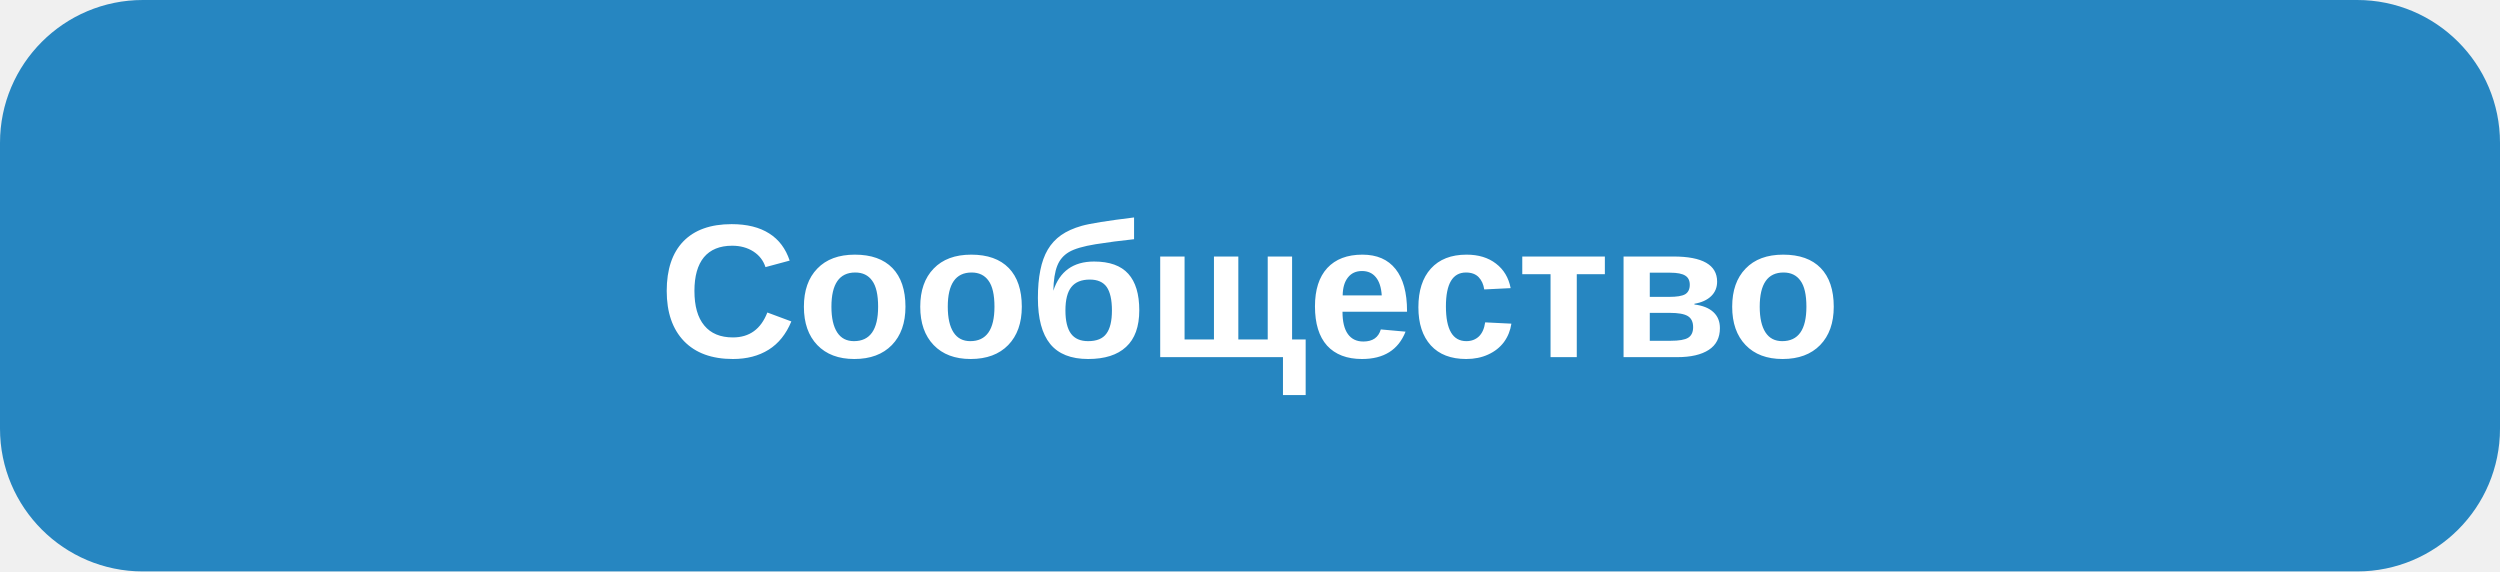
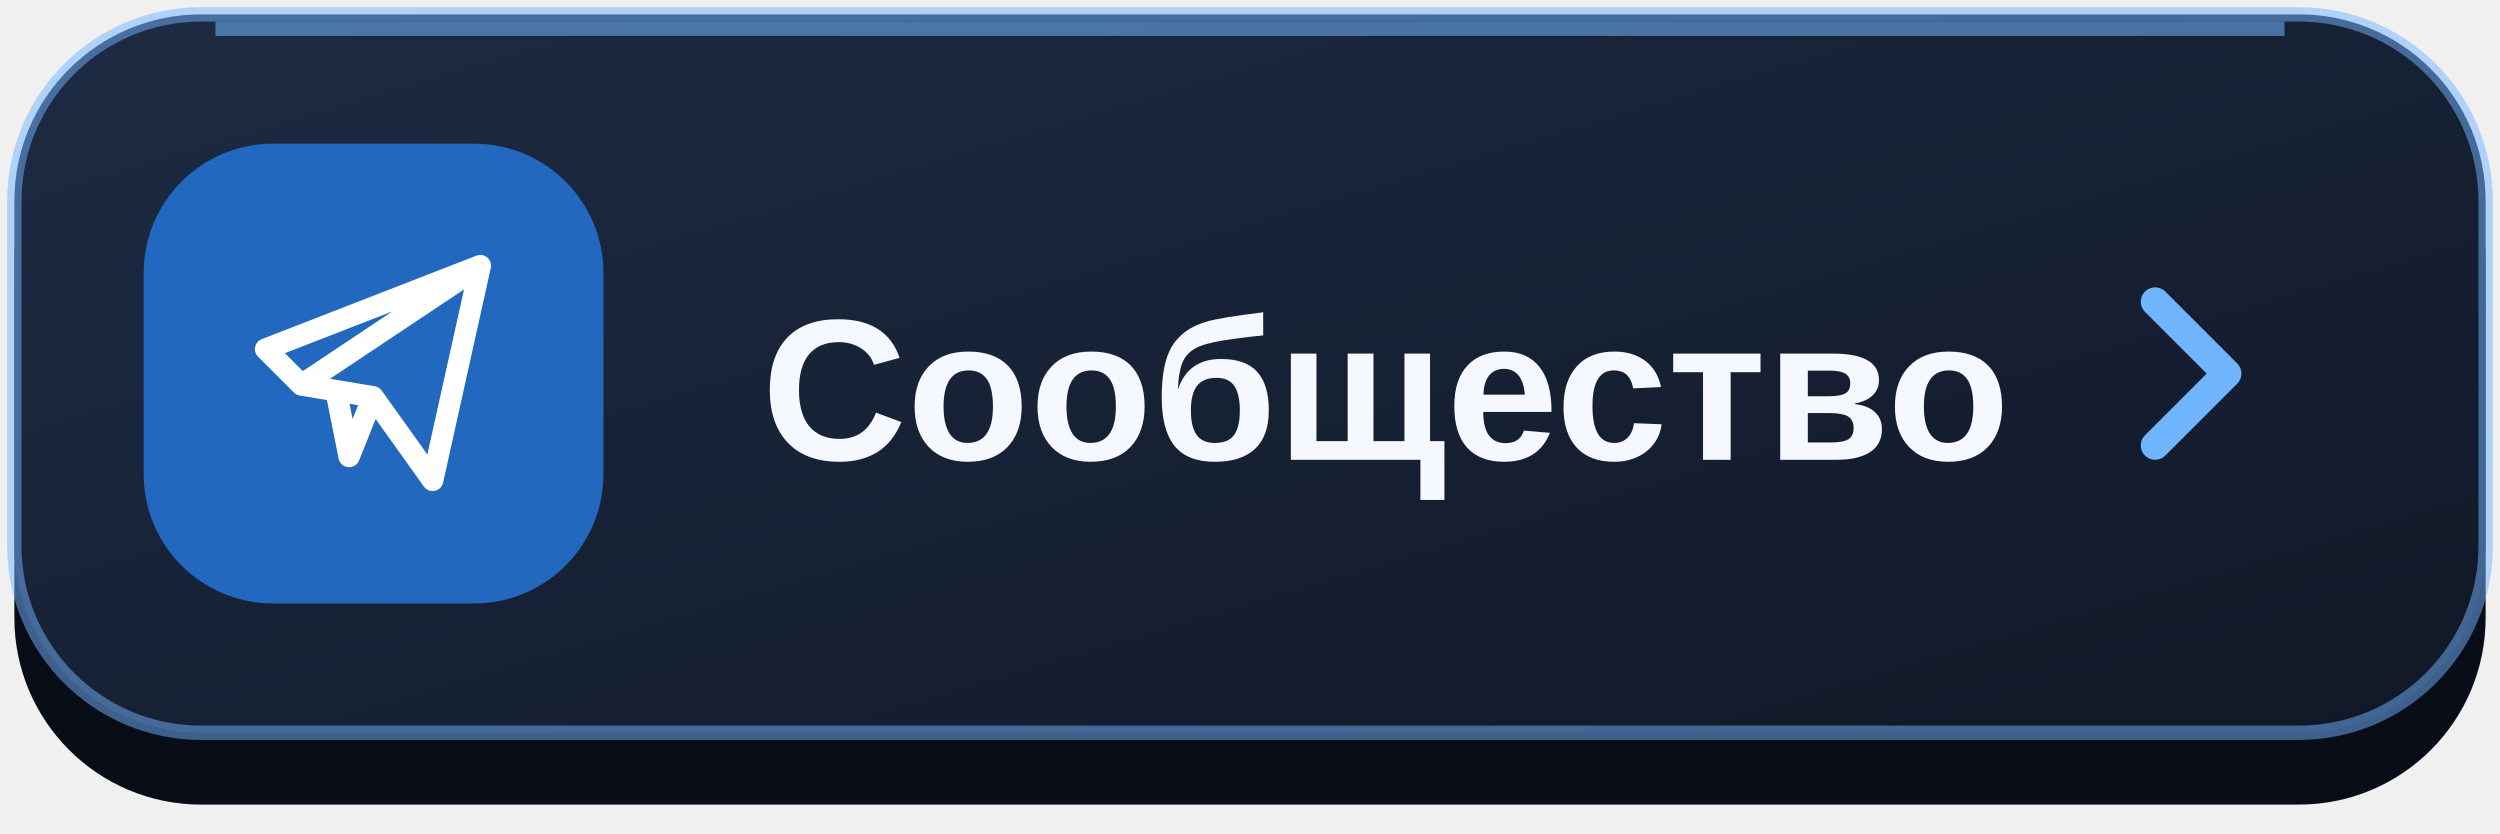
- <svg xmlns="http://www.w3.org/2000/svg" width="210" height="48" role="img" aria-label="Сообщество">
-   <rect width="210" height="48" rx="12" fill="#2686c1" />
-   <text x="105" y="30" text-anchor="middle" fill="white" font-family="Arial,sans-serif" font-size="16" font-weight="700">Сообщество</text>
+ <svg xmlns="http://www.w3.org/2000/svg" width="174" height="58" viewBox="0 0 174 58" role="img" aria-label="Сообщество">
+   <defs>
+     <linearGradient id="body" x2="1" y2="1">
+       <stop stop-color="#1d2b43" />
+       <stop offset="1" stop-color="#111827" />
+     </linearGradient>
+     <linearGradient id="accent">
+       <stop stop-color="#2268be" />
+       <stop offset="1" stop-color="#72b5ff" />
+     </linearGradient>
+   </defs>
+   <rect x="1" y="5" width="172" height="51" rx="13" fill="#080d18" />
+   <rect x="1" y="1" width="172" height="50" rx="13" fill="url(#body)" stroke="#72b5ff" stroke-opacity=".5" />
+   <path d="M15 2h144" stroke="#72b5ff" stroke-opacity=".55" />
+   <rect x="10" y="10" width="32" height="32" rx="9" fill="#2268be" />
+   <g transform="translate(16 16) scale(.83)" fill="none" stroke="#fff" stroke-width="1.8" stroke-linecap="round" stroke-linejoin="round">
+     <path d="m3 10 18-7-4 18-5-7-6-1zM6 13 21 3M12 14l-2 5-1-5" />
+   </g>
+   <text x="53" y="32" fill="#f5f8ff" font-family="Arial,Helvetica,sans-serif" font-size="14" font-weight="700">Сообщество</text>
+   <path d="m150 21 5 5-5 5" fill="none" stroke="#72b5ff" stroke-width="2" stroke-linecap="round" stroke-linejoin="round" />
</svg>
